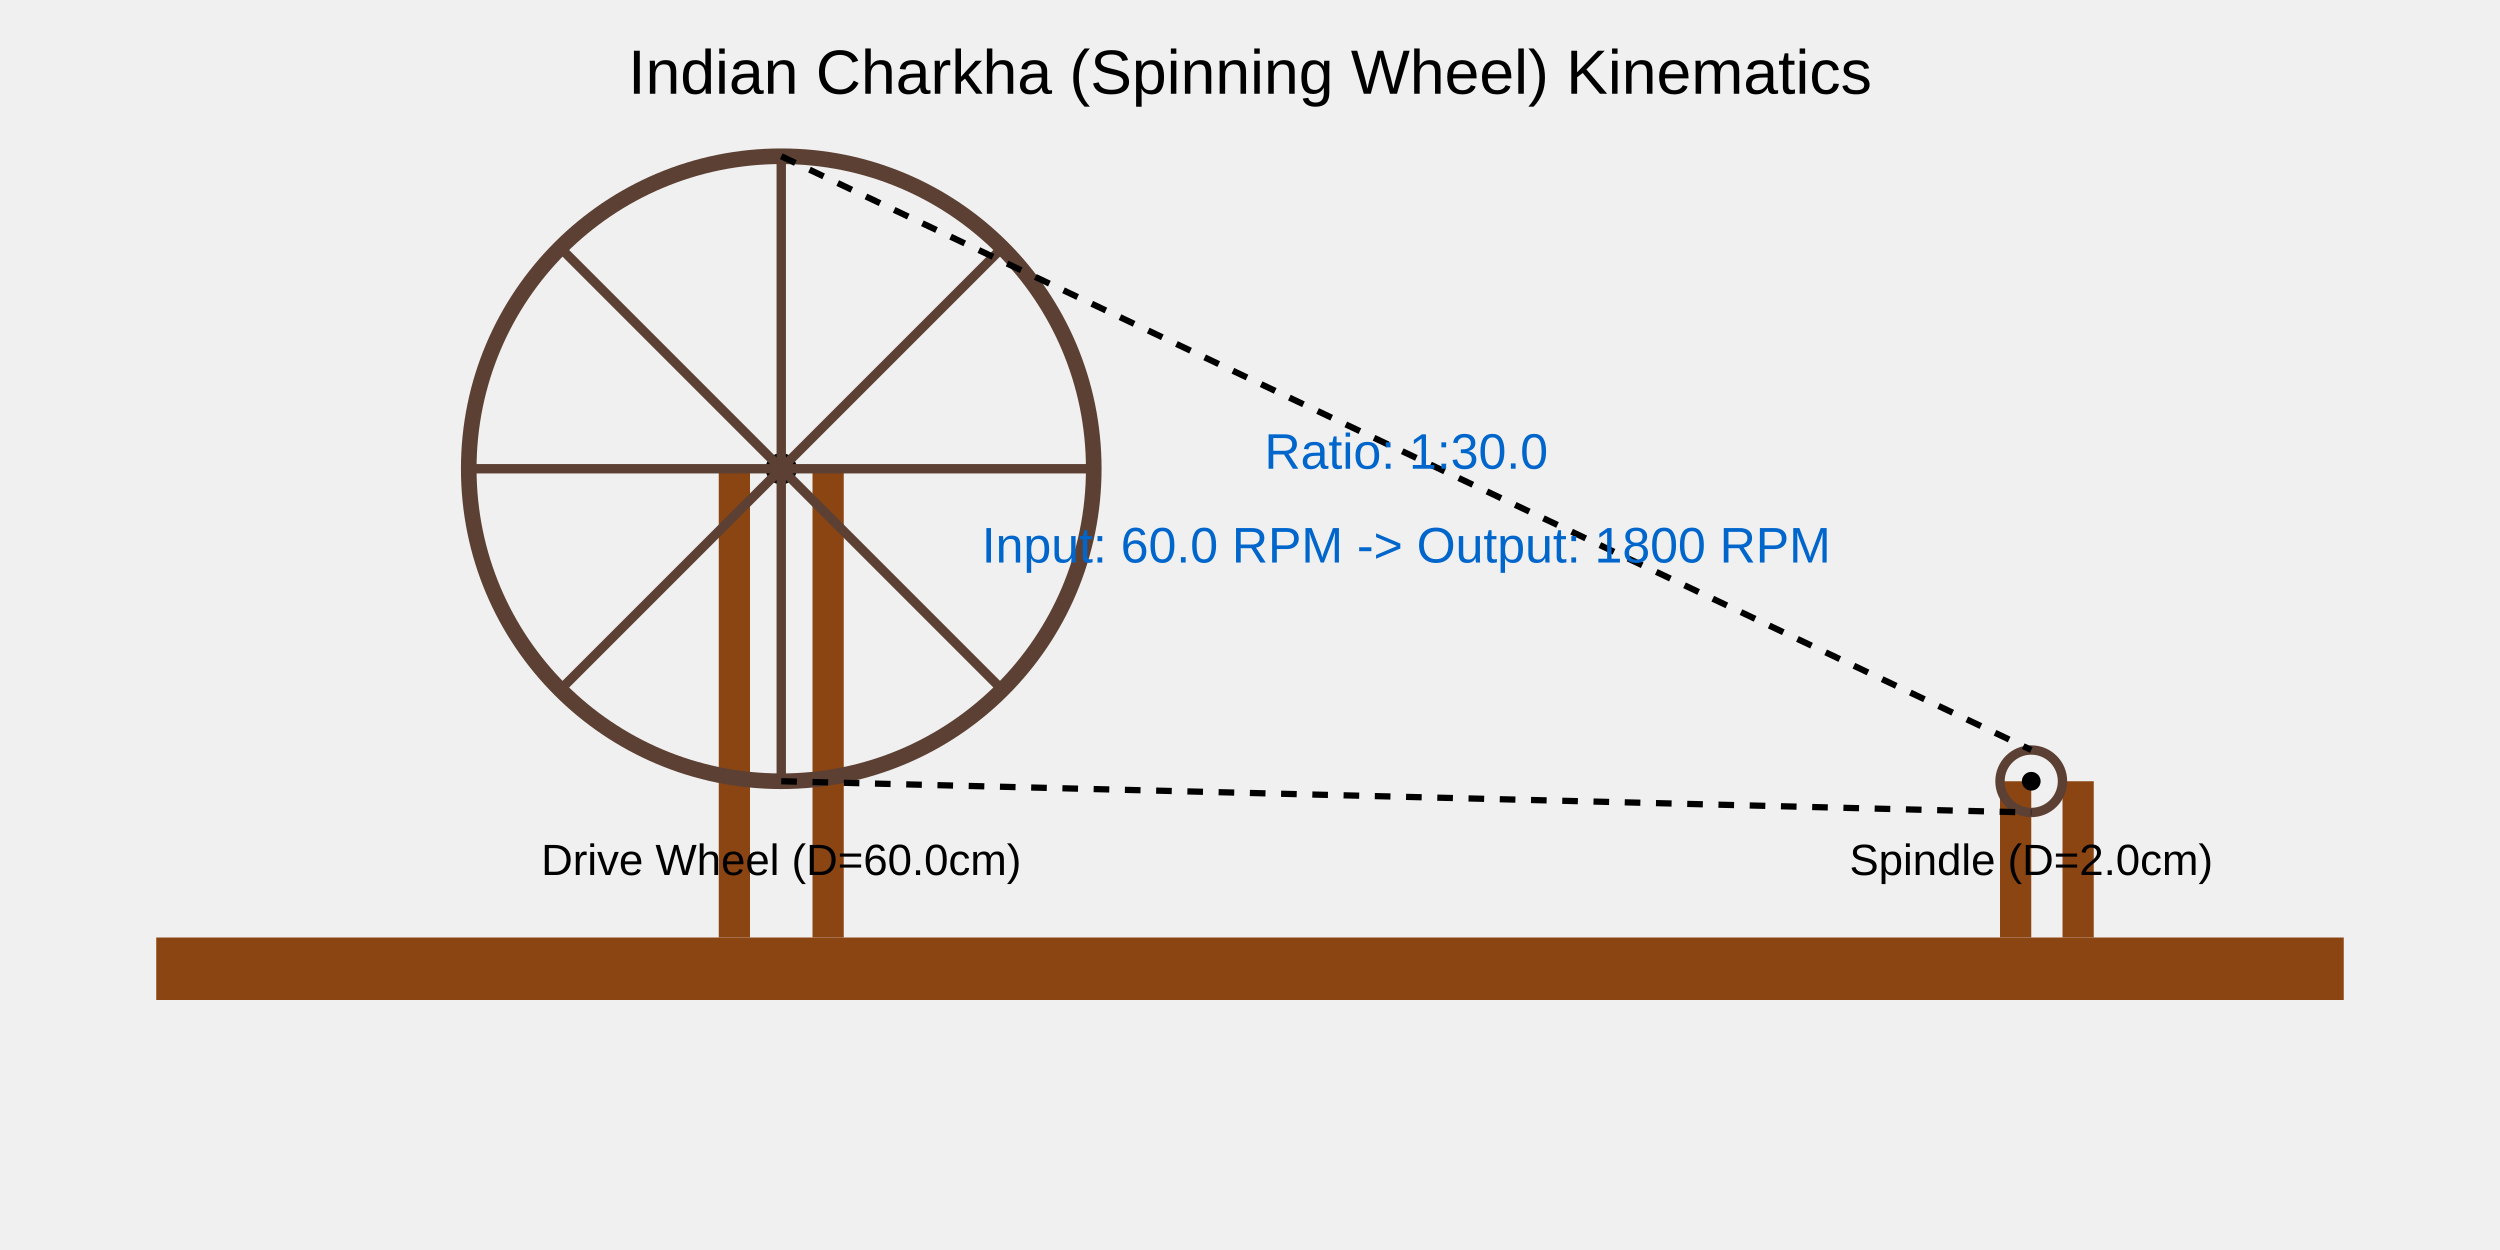
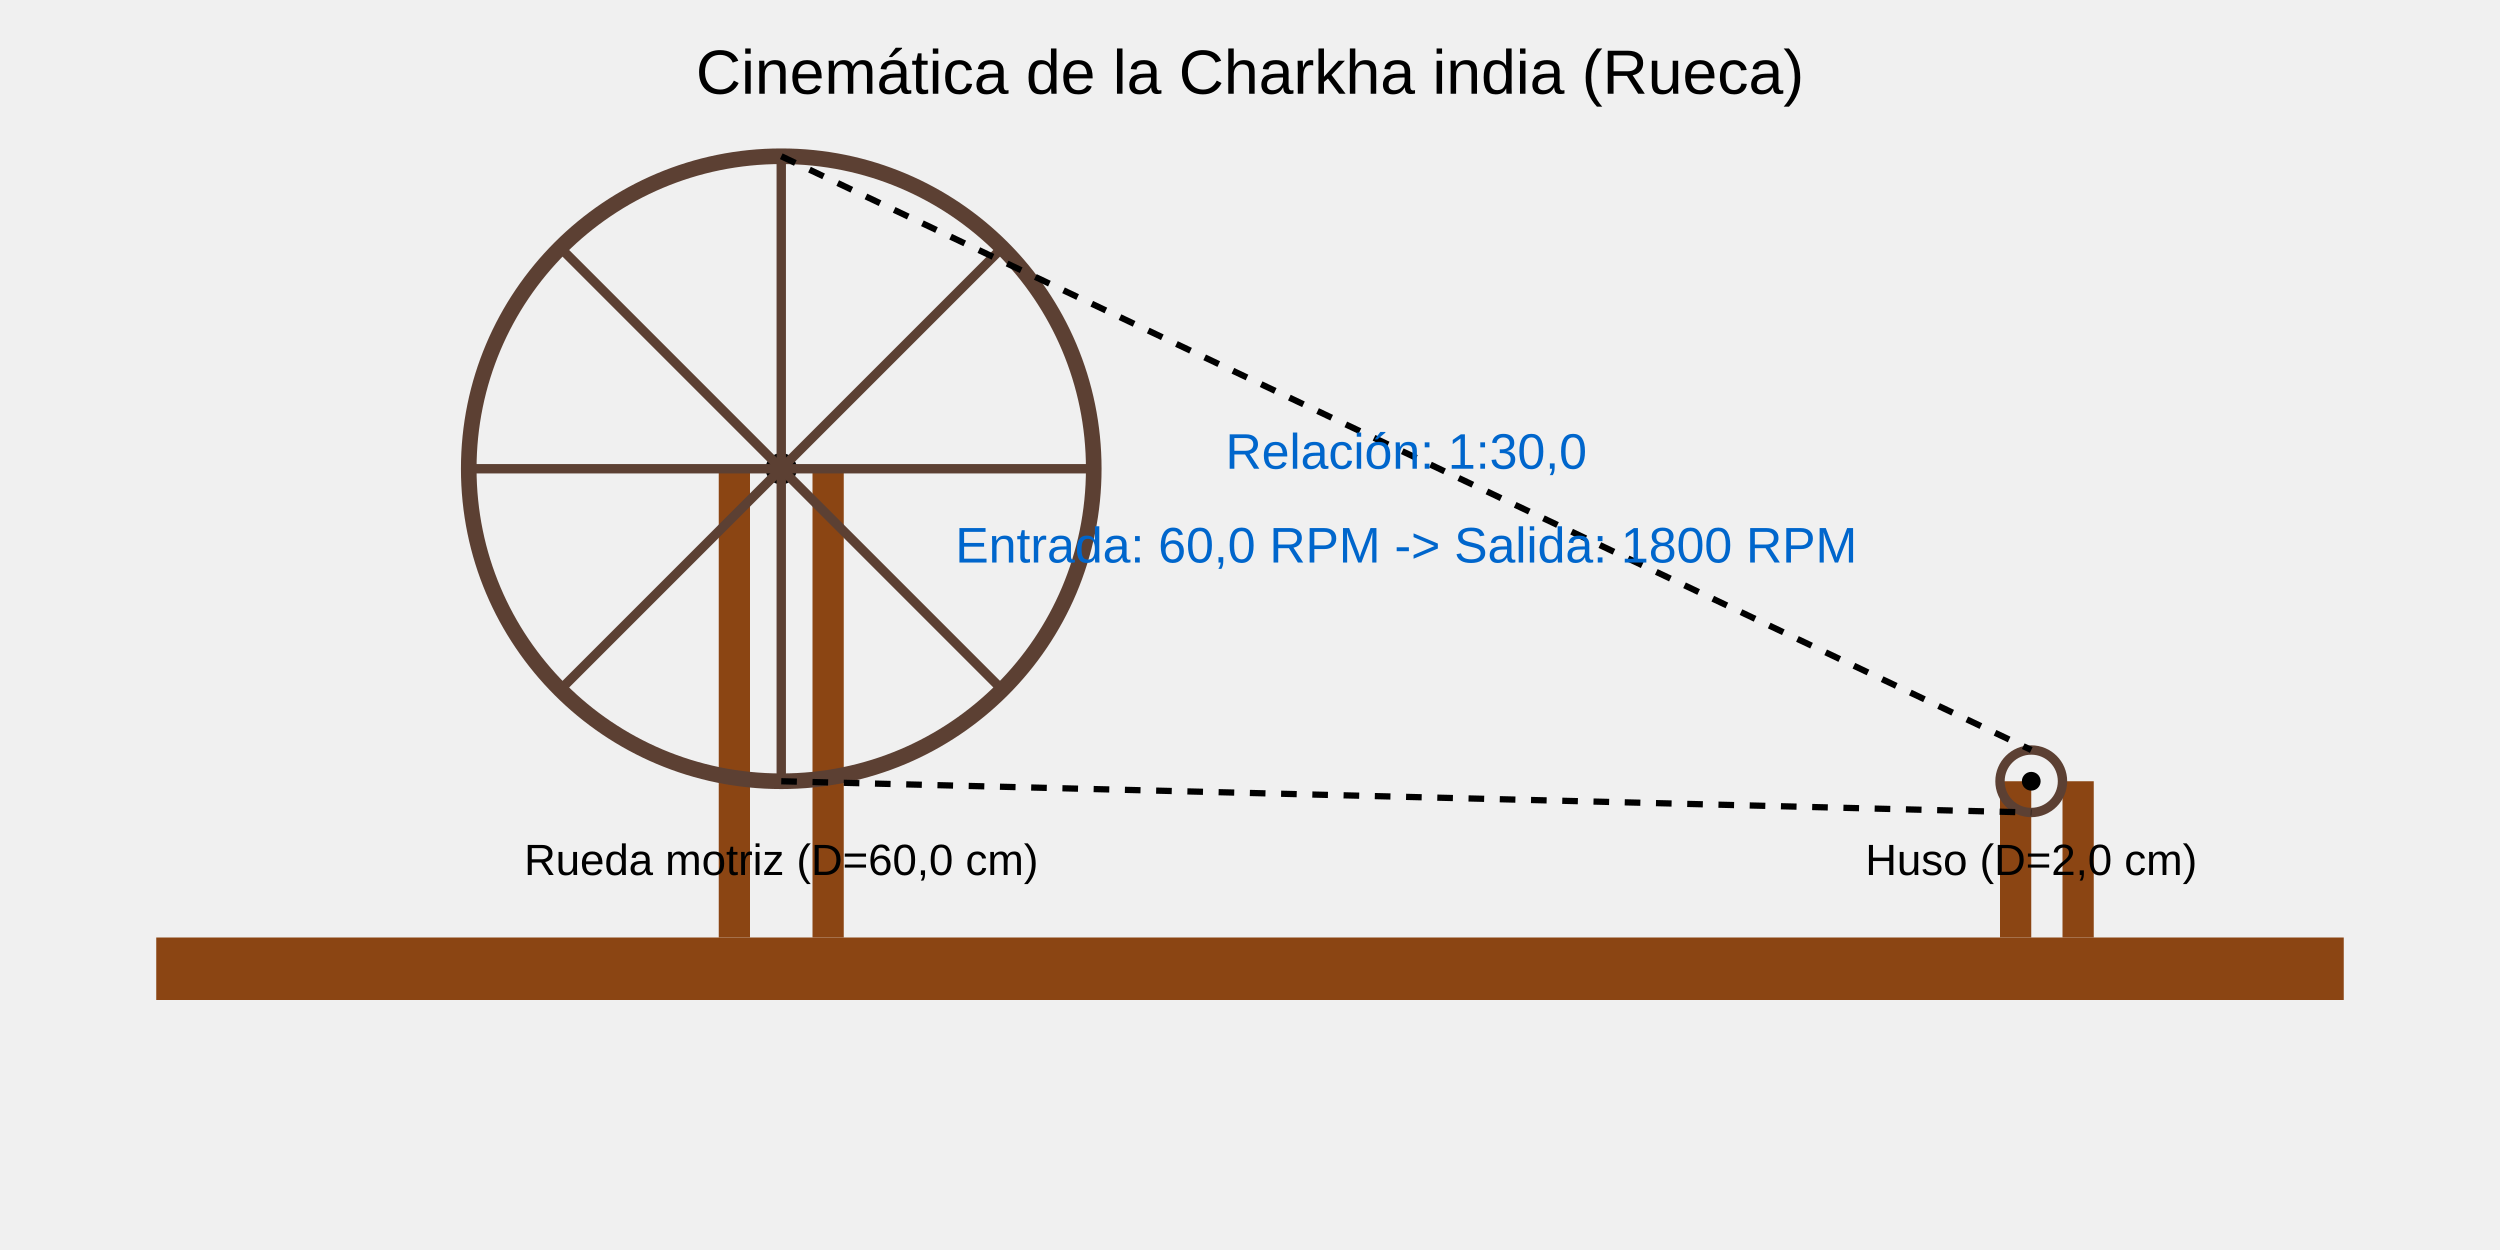
<svg xmlns="http://www.w3.org/2000/svg" viewBox="0 0 800 400">
  <rect width="100%" height="100%" fill="#f0f0f0" />
-   <text x="400" y="30" font-family="Arial" font-size="20" text-anchor="middle">Indian Charkha (Spinning Wheel) Kinematics</text>
+   <text x="400" y="30" font-family="Arial" font-size="20" text-anchor="middle">Cinemática de la Charkha india (Rueca)</text>
  <rect x="50" y="300" width="700" height="20" fill="#8B4513" />
  <rect x="230" y="150" width="10" height="150" fill="#8B4513" />
  <rect x="260" y="150" width="10" height="150" fill="#8B4513" />
  <rect x="640" y="250" width="10" height="50" fill="#8B4513" />
  <rect x="660" y="250" width="10" height="50" fill="#8B4513" />
  <circle cx="250" cy="150" r="100" fill="none" stroke="#5C4033" stroke-width="5" />
  <circle cx="250" cy="150" r="5" fill="#000" />
  <line x1="250" y1="50" x2="250" y2="250" stroke="#5C4033" stroke-width="3" />
  <line x1="150" y1="150" x2="350" y2="150" stroke="#5C4033" stroke-width="3" />
  <line x1="179" y1="79" x2="321" y2="221" stroke="#5C4033" stroke-width="3" />
  <line x1="179" y1="221" x2="321" y2="79" stroke="#5C4033" stroke-width="3" />
  <circle cx="650" cy="250" r="10" fill="none" stroke="#5C4033" stroke-width="3" />
  <circle cx="650" cy="250" r="3" fill="#000" />
  <line x1="250" y1="50" x2="650" y2="240" stroke="#000" stroke-width="2" stroke-dasharray="5,5" />
  <line x1="250" y1="250" x2="650" y2="260" stroke="#000" stroke-width="2" stroke-dasharray="5,5" />
-   <text x="250" y="280" font-family="Arial" font-size="14" text-anchor="middle">Drive Wheel (D=60.0cm)</text>
-   <text x="650" y="280" font-family="Arial" font-size="14" text-anchor="middle">Spindle (D=2.0cm)</text>
-   <text x="450" y="150" font-family="Arial" font-size="16" text-anchor="middle" fill="#0066cc">Ratio: 1:30.0</text>
-   <text x="450" y="180" font-family="Arial" font-size="16" text-anchor="middle" fill="#0066cc">Input: 60.0 RPM -&gt; Output: 1800 RPM</text>
+   <text x="250" y="280" font-family="Arial" font-size="14" text-anchor="middle">Rueda motriz (D=60,0 cm)</text>
+   <text x="650" y="280" font-family="Arial" font-size="14" text-anchor="middle">Huso (D=2,0 cm)</text>
+   <text x="450" y="150" font-family="Arial" font-size="16" text-anchor="middle" fill="#0066cc">Relación: 1:30,0</text>
+   <text x="450" y="180" font-family="Arial" font-size="16" text-anchor="middle" fill="#0066cc">Entrada: 60,0 RPM -&gt; Salida: 1800 RPM</text>
</svg>
